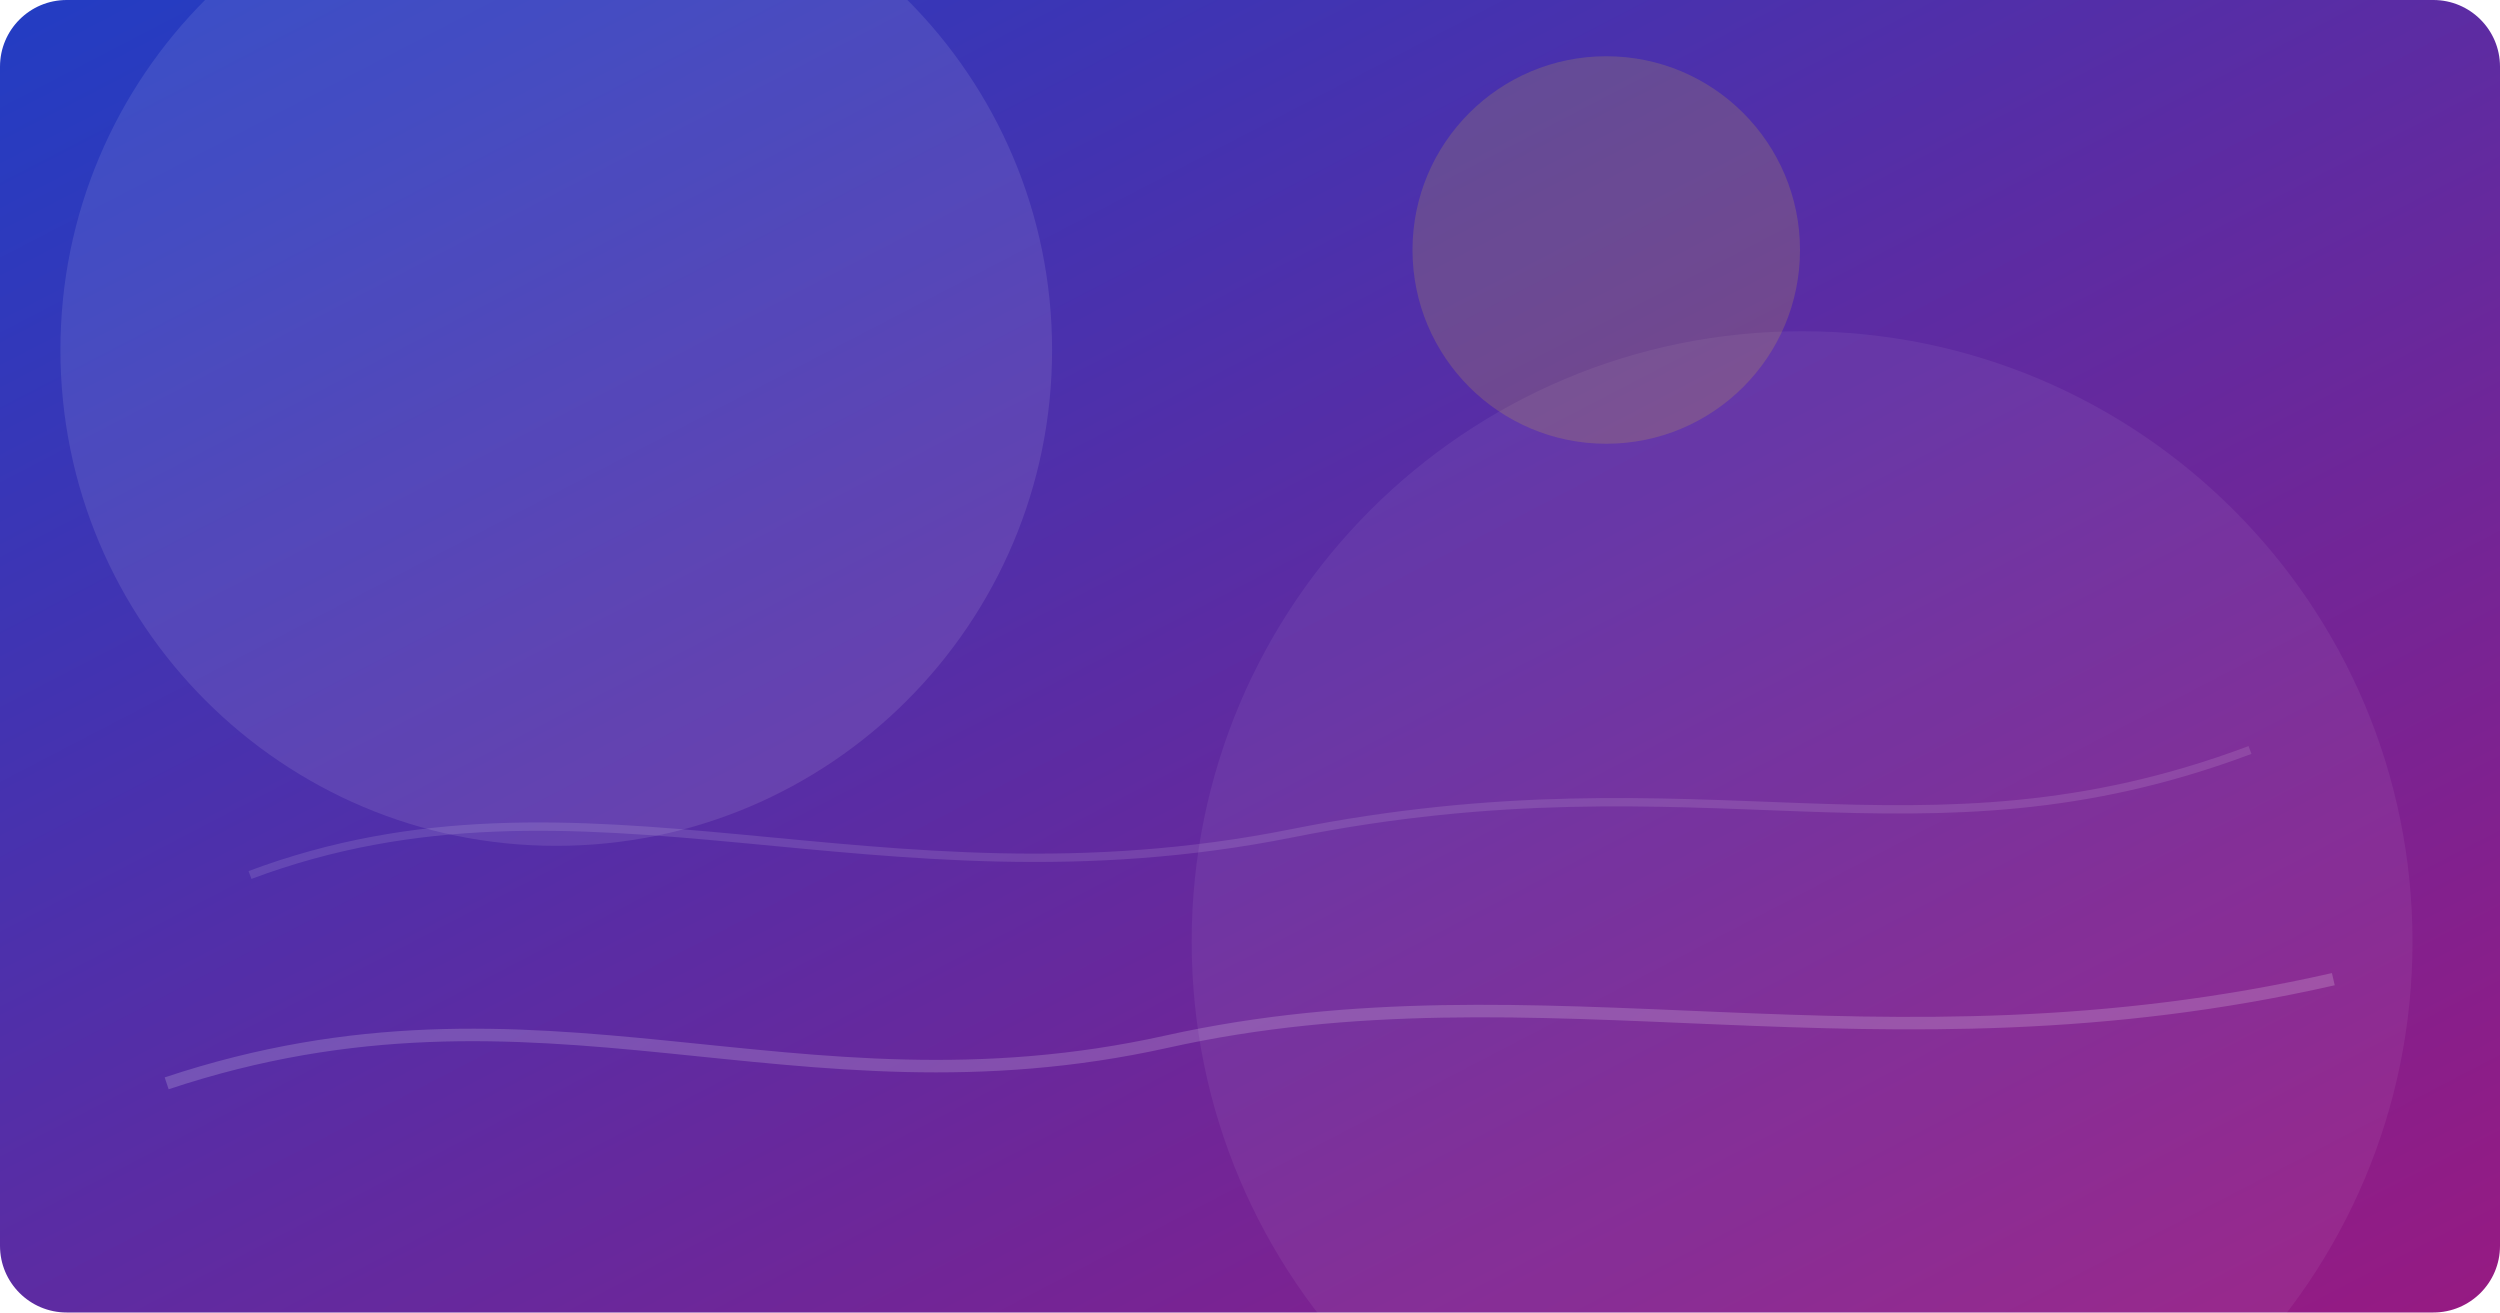
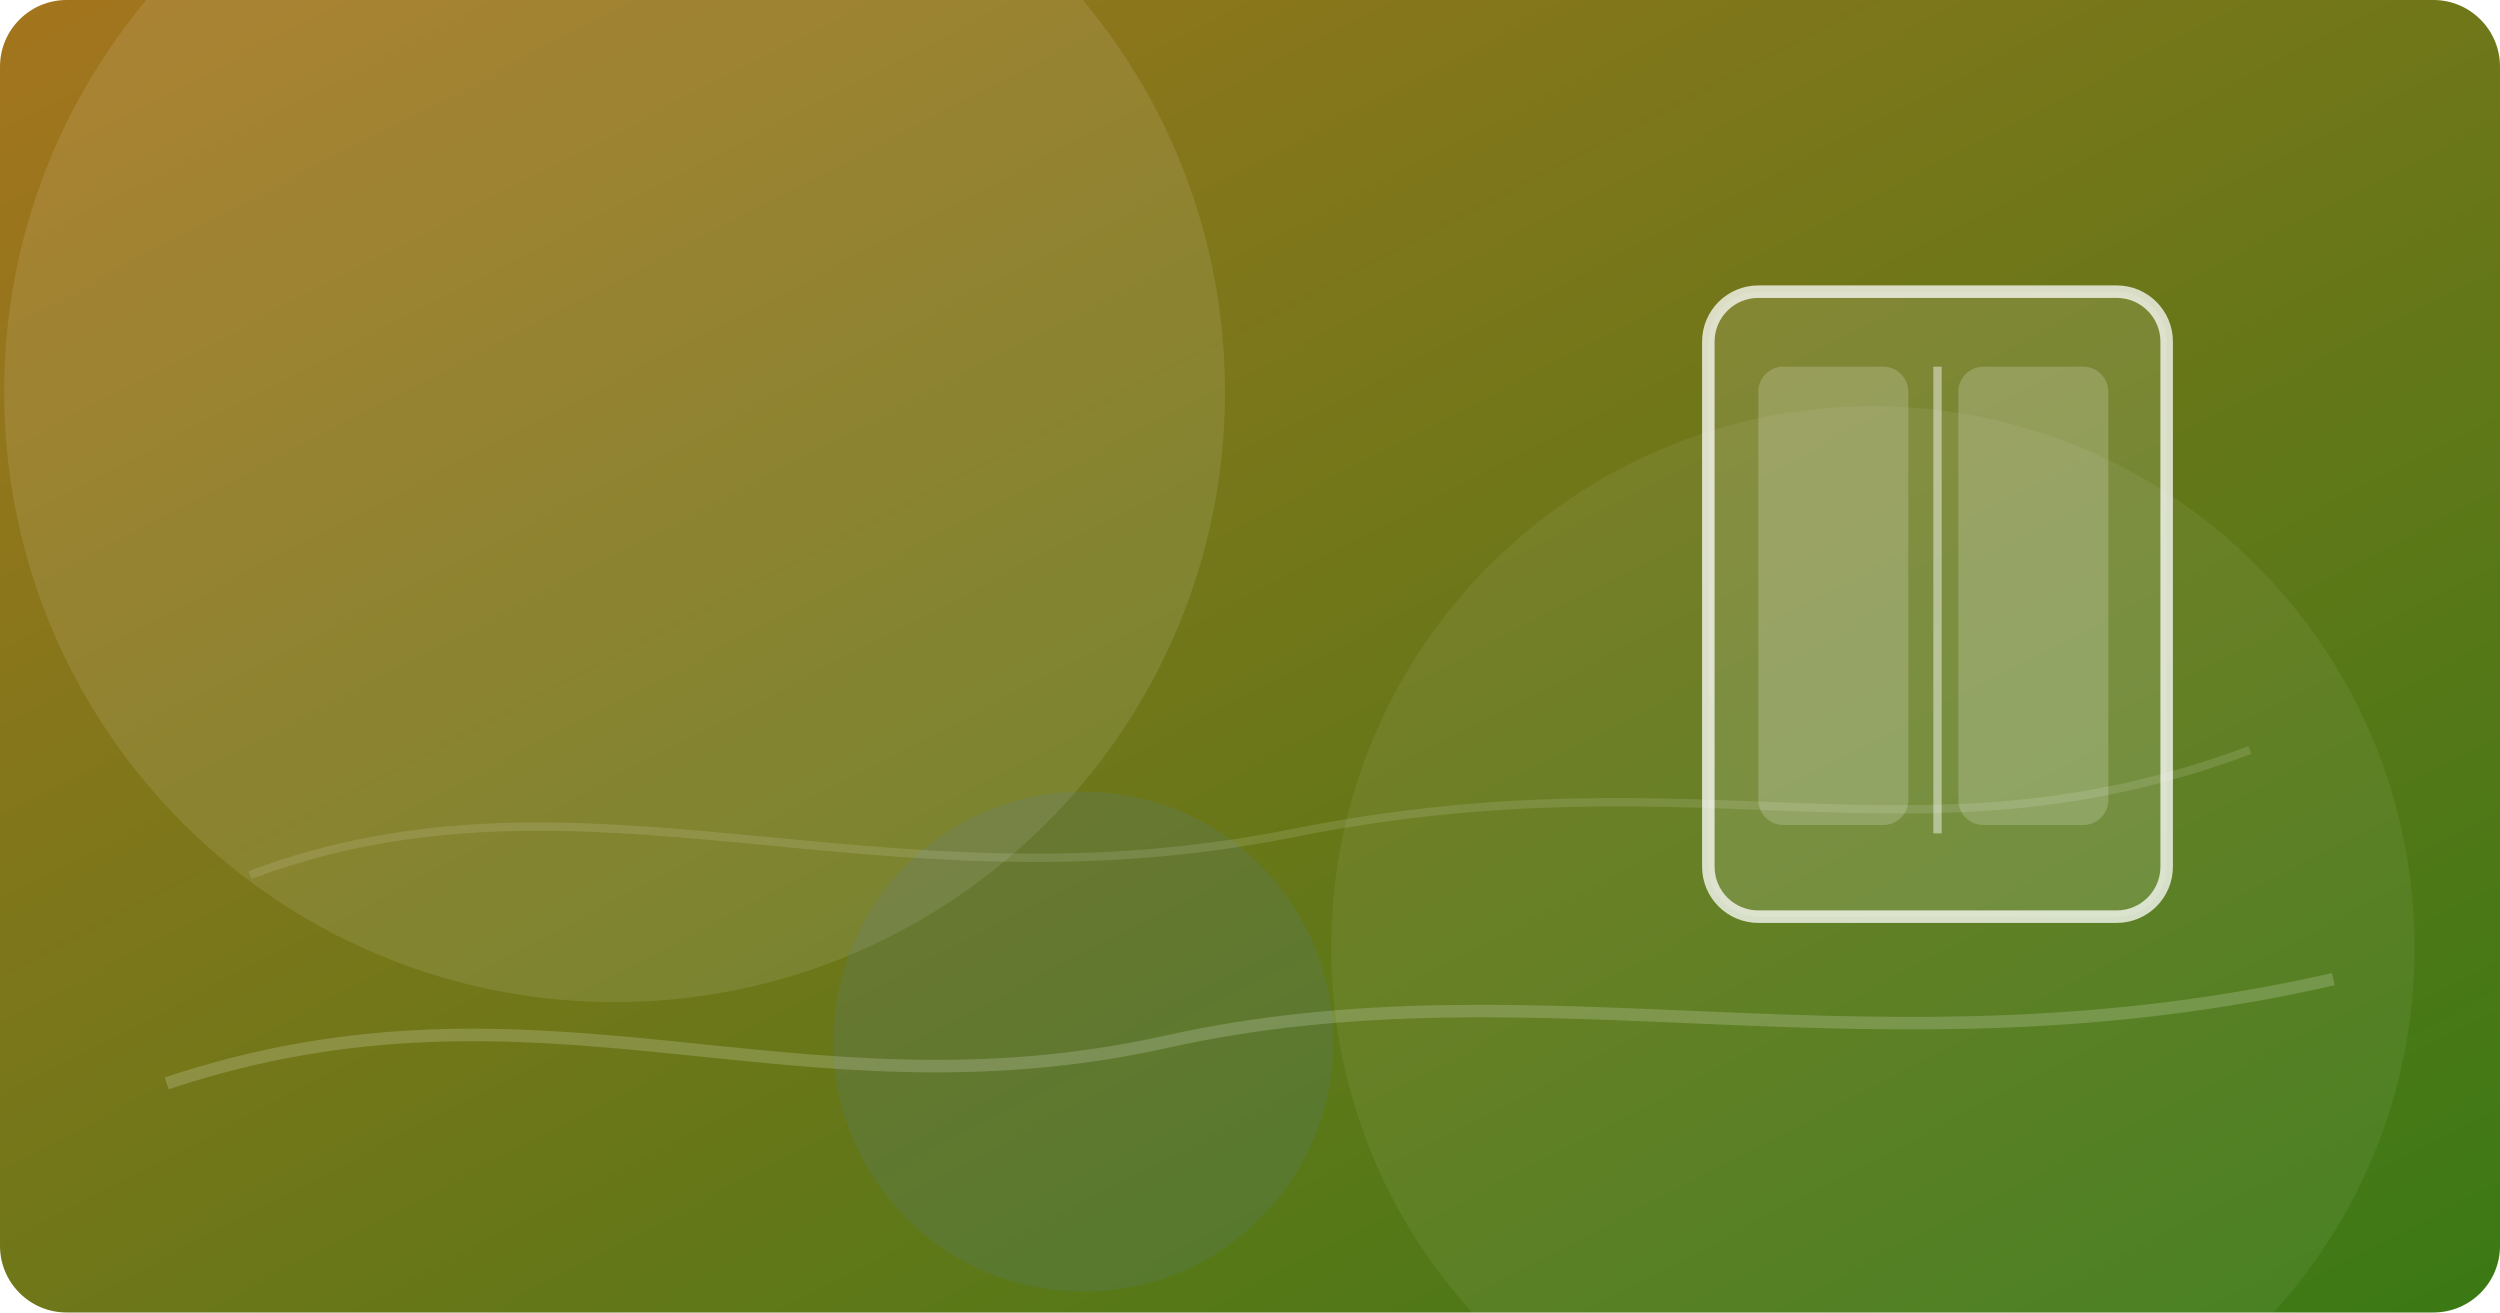
<svg xmlns="http://www.w3.org/2000/svg" width="1200" height="630" viewBox="0 0 1200 630" fill="none">
  <defs>
    <linearGradient id="bg" x1="0" y1="0" x2="1" y2="1">
-       <stop offset="0" stop-color="#223dc3" />
-       <stop offset="1" stop-color="#971a82" />
+       <stop offset="0" stop-color="#a4751d" />
+       <stop offset="1" stop-color="#3a7915" />
    </linearGradient>
  </defs>
  <rect width="1200" height="630" rx="32" fill="url(#bg)" />
-   <circle cx="267" cy="168" r="238" fill="rgba(255,255,255,0.10)" />
-   <circle cx="865" cy="452" r="293" fill="rgba(255,255,255,0.06)" />
-   <circle cx="771" cy="120" r="93" fill="#e2c536" fill-opacity="0.18" />
+   <circle cx="295" cy="188" r="293" fill="rgba(255,255,255,0.10)" />
+   <circle cx="899" cy="455" r="260" fill="rgba(255,255,255,0.06)" />
+   <circle cx="520" cy="500" r="120" fill="#5183e0" fill-opacity="0.12" />
  <path d="M80 520 C 260 460, 380 540, 560 500 S 900 520, 1120 470" stroke="rgba(255,255,255,0.18)" stroke-width="6" fill="none" />
  <path d="M120 420 C 280 360, 420 440, 620 400 S 920 420, 1080 360" stroke="rgba(255,255,255,0.12)" stroke-width="4" fill="none" />
+   <g transform="translate(820 140)">
+     <rect x="0" y="0" width="220" height="300" rx="24" fill="rgba(255,255,255,0.12)" stroke="rgba(255,255,255,0.75)" stroke-width="6" />
+     <rect x="24" y="36" width="72" height="220" rx="12" fill="rgba(255,255,255,0.75)" opacity="0.25" />
+     <rect x="120" y="36" width="72" height="220" rx="12" fill="rgba(255,255,255,0.75)" opacity="0.25" />
+     <line x1="110" y1="36" x2="110" y2="260" stroke="rgba(255,255,255,0.75)" stroke-width="4" opacity="0.6" />
+   </g>
</svg>
